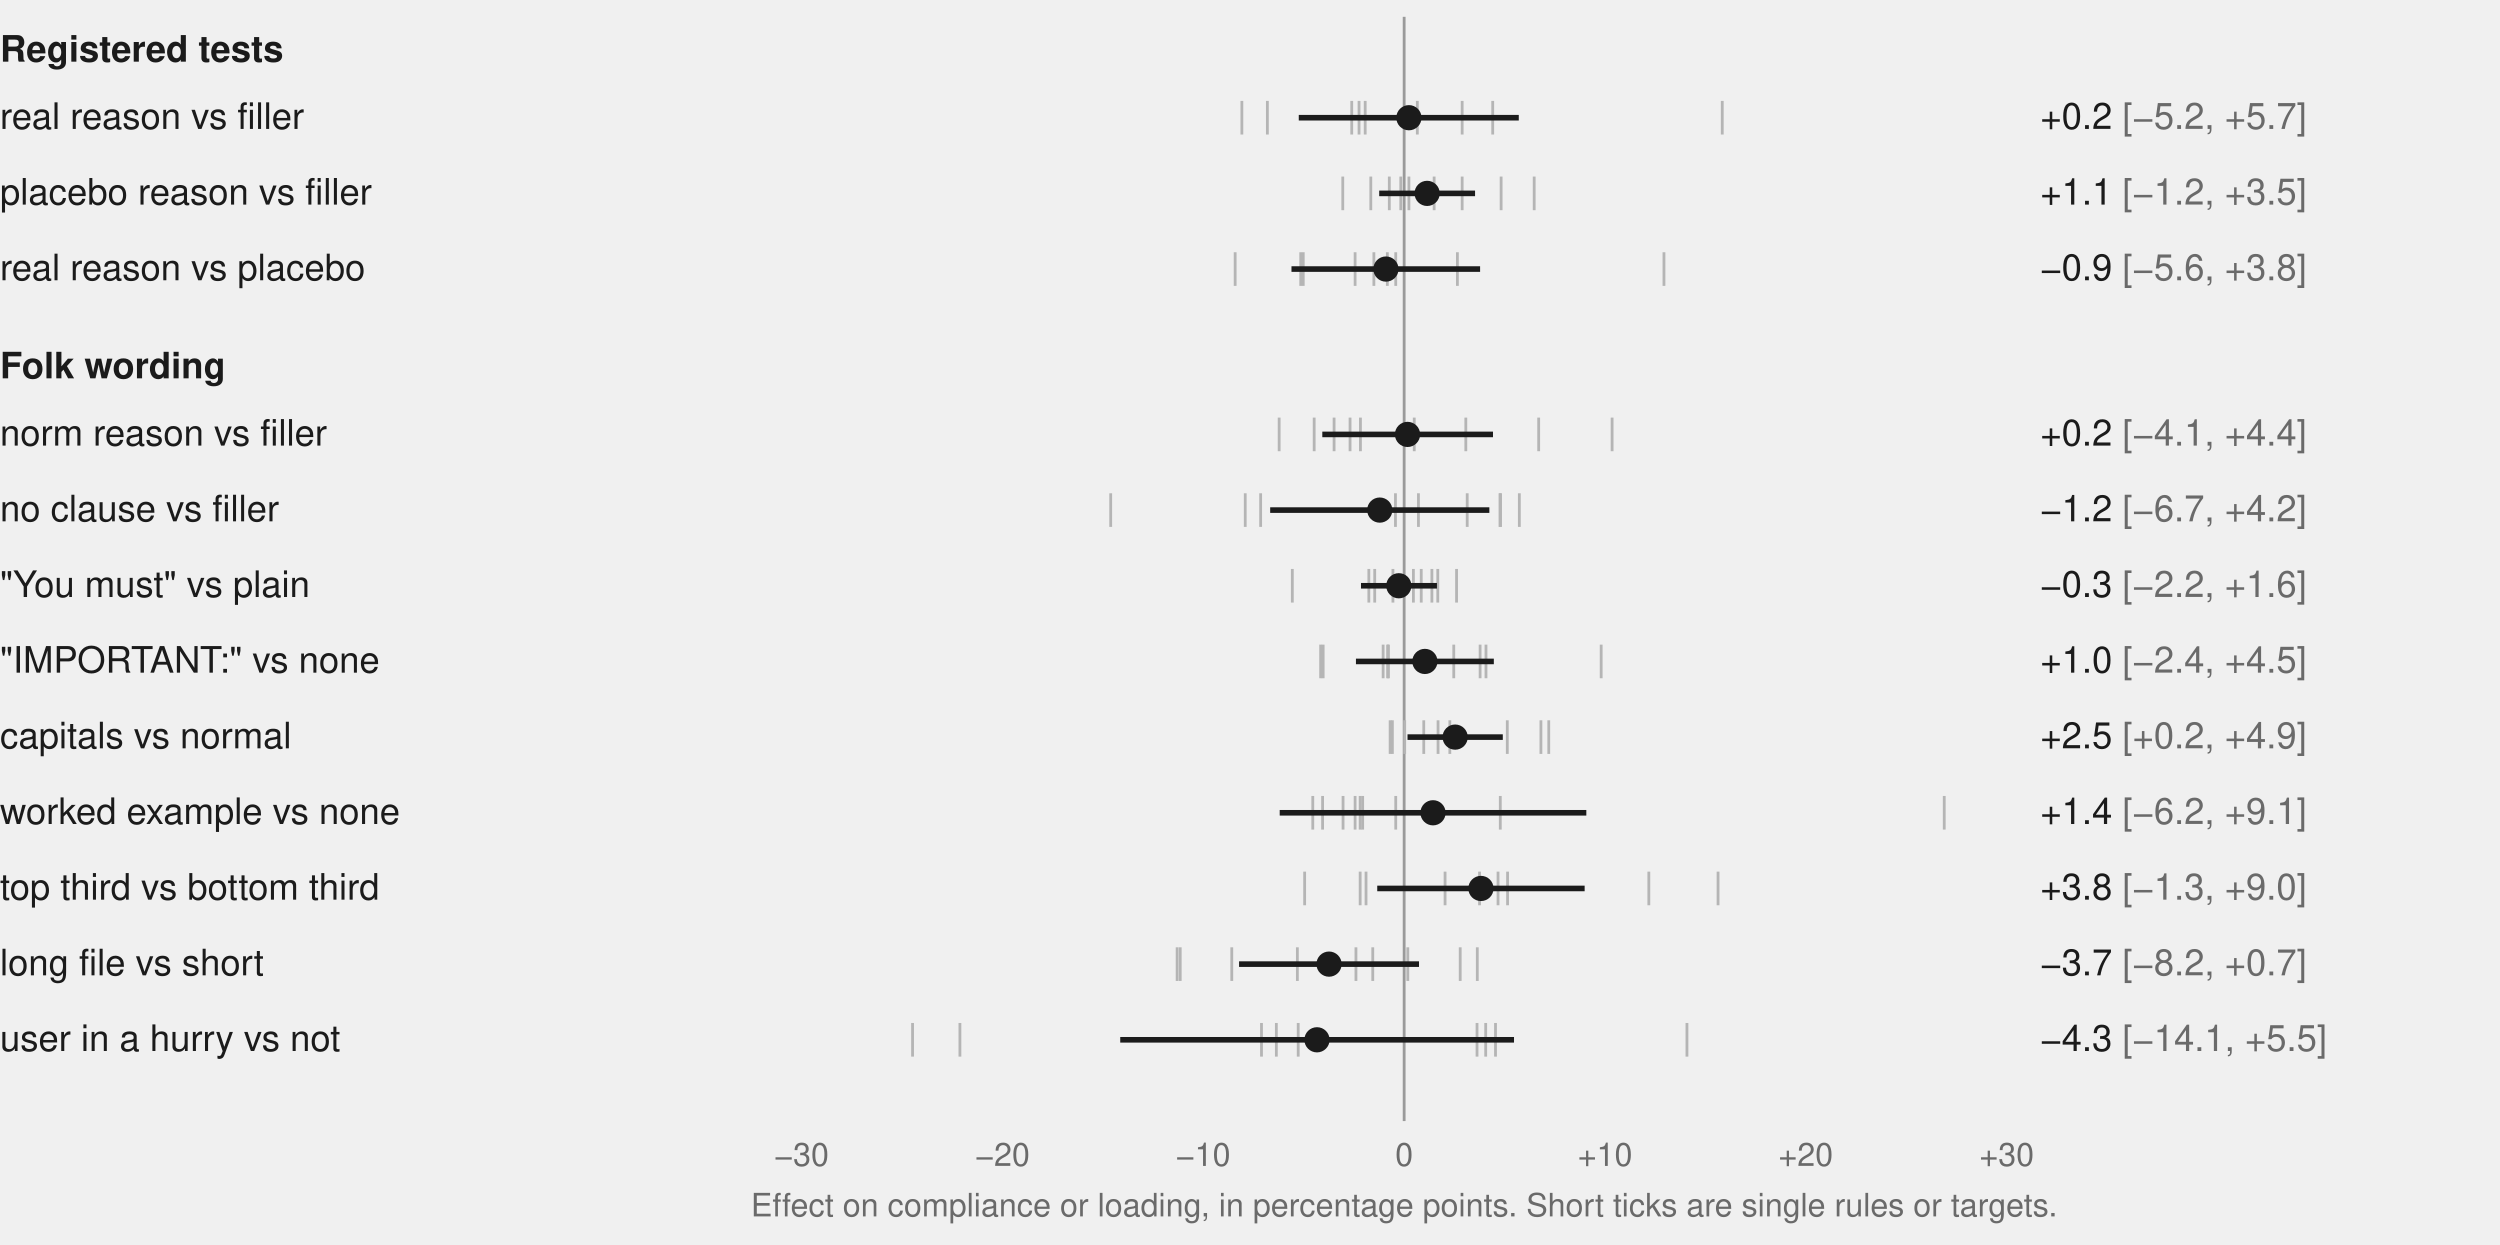
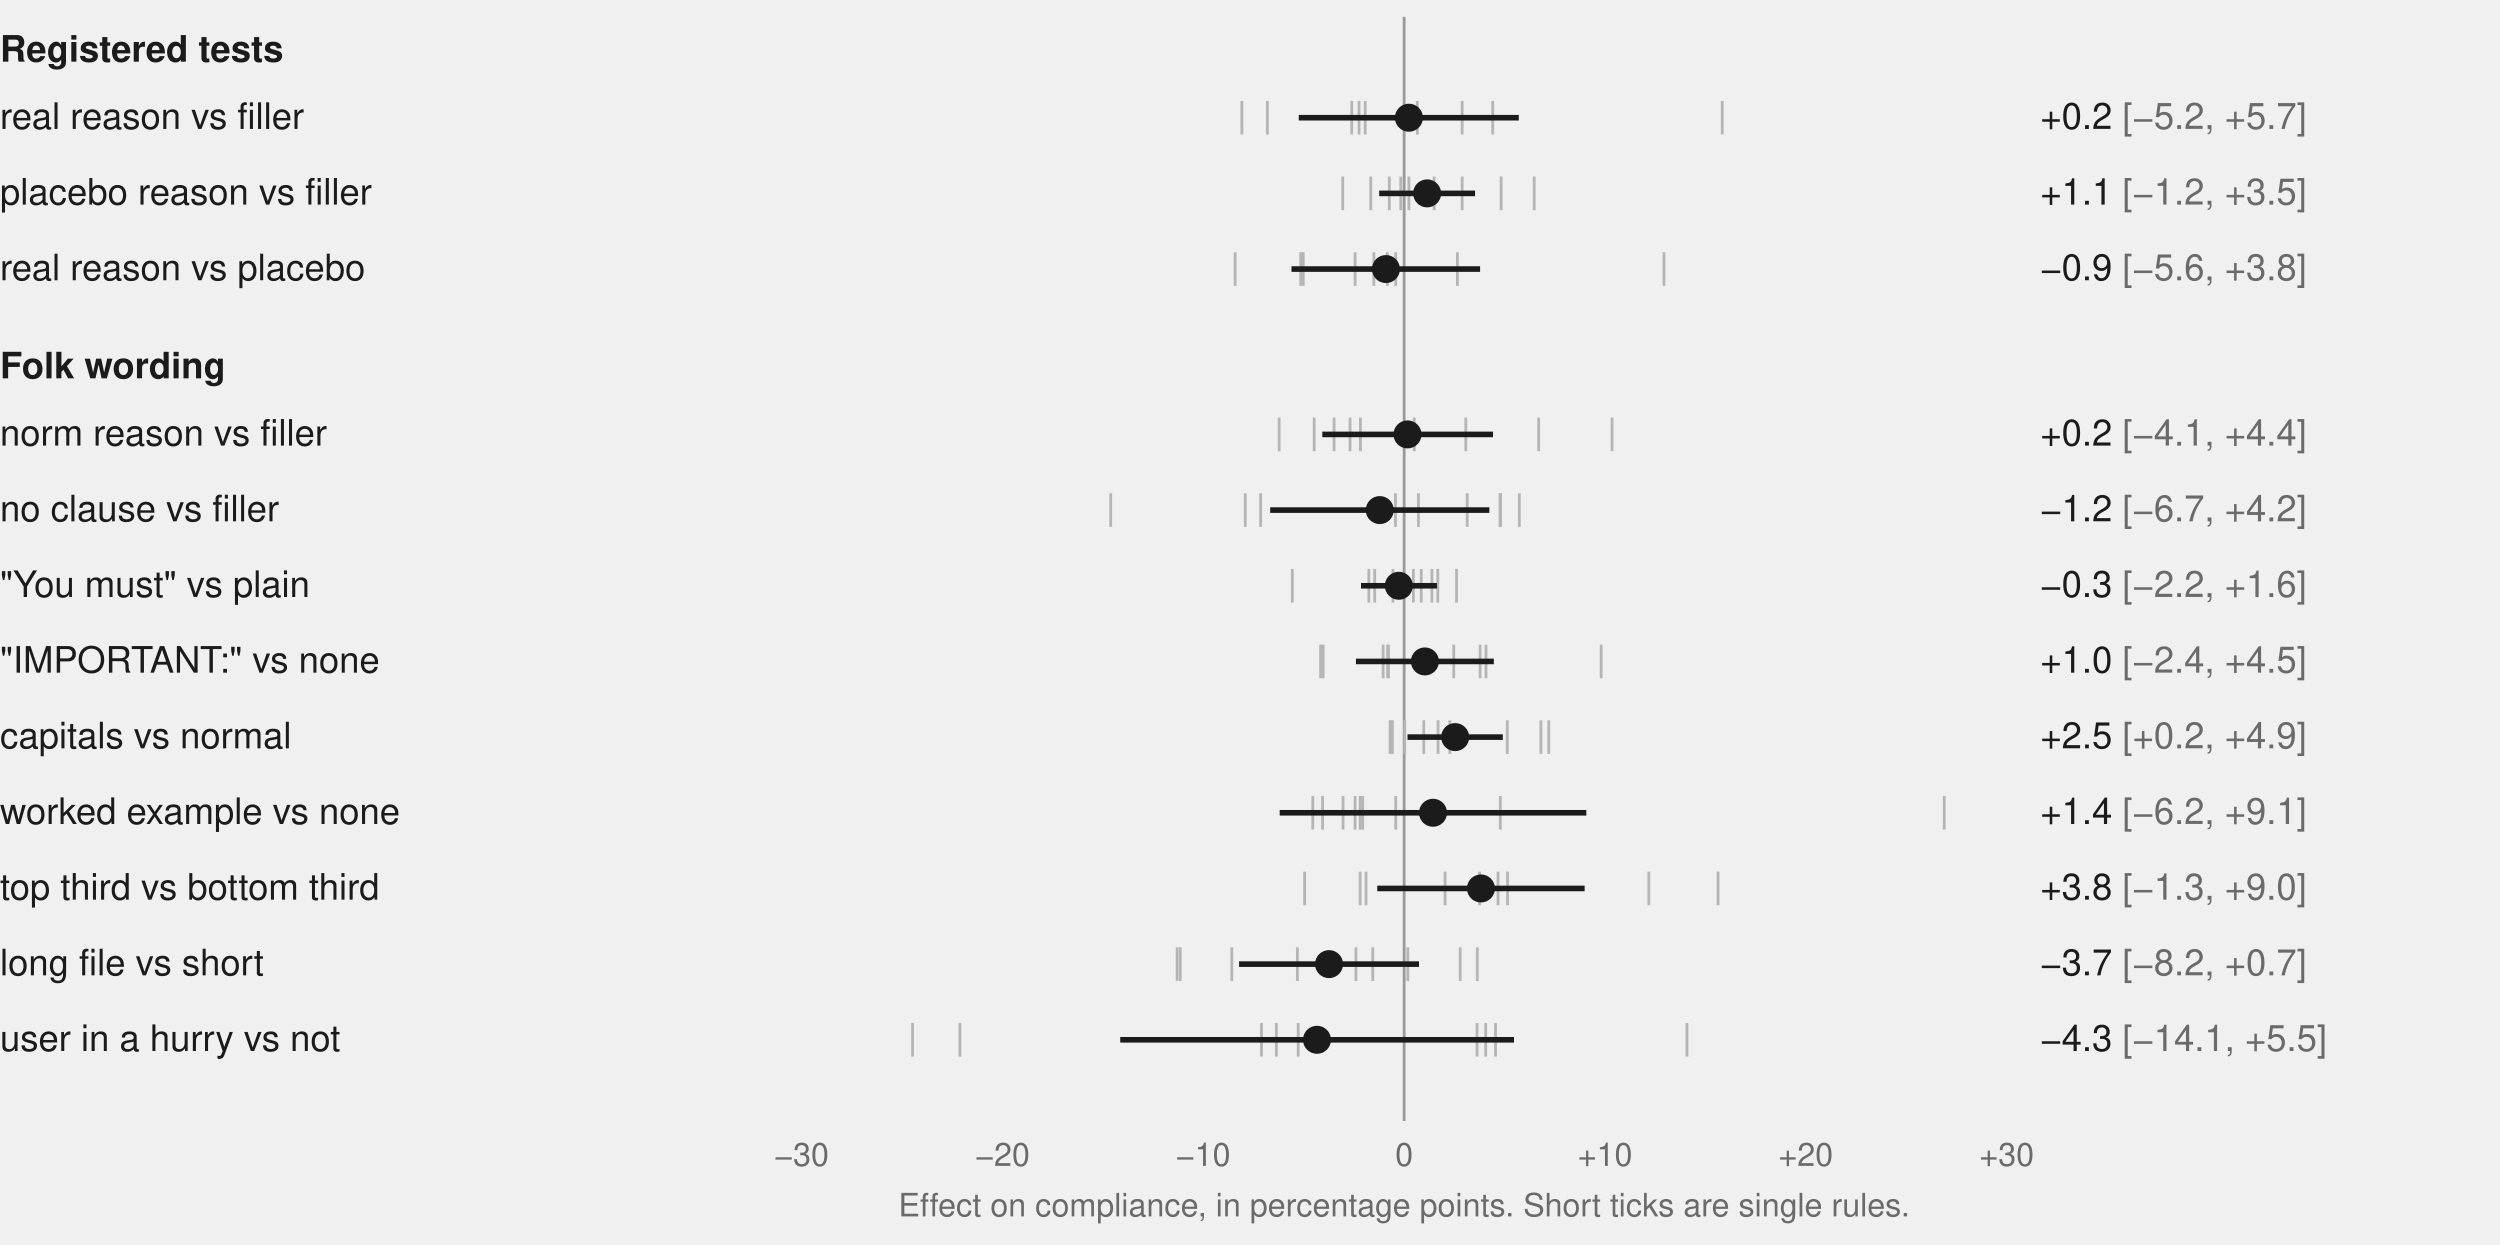
<svg xmlns="http://www.w3.org/2000/svg" viewBox="0 0 892 444" width="892" height="444">
  <style>
text{font:13px -apple-system,BlinkMacSystemFont,'Segoe UI',Helvetica,Arial,sans-serif;font-variant-numeric:tabular-nums;fill:#1b1b1b}
.m{fill:#6a6a6a}.b{font-weight:600}.s{font-size:11.5px}
- .l{stroke:#1b1b1b;fill:none}.z{stroke:#9a9a9a;fill:none}.q{stroke:#b5b5b5;fill:none}.d{fill:#1b1b1b}.h{fill:#fff;stroke:#1b1b1b;stroke-width:1.75}
- @media (prefers-color-scheme:dark){text{fill:#ececec}.m{fill:#a8a8a8}.l{stroke:#ececec}.z{stroke:#808080}.q{stroke:#5c5c5c}.d{fill:#ececec}.h{fill:#141414;stroke:#ececec}}
+ .l{stroke:#1b1b1b;fill:none}.w{stroke:#6a6a6a;fill:none}.z{stroke:#9a9a9a;fill:none}.q{stroke:#b5b5b5;fill:none}.g{stroke:#e2e2e2;fill:none}.d{fill:#1b1b1b;stroke:#1b1b1b}.h{fill:#fff;stroke:#6a6a6a;stroke-width:1.75}
+ @media (prefers-color-scheme:dark){text{fill:#ececec}.m{fill:#a8a8a8}.l{stroke:#ececec}.w{stroke:#a8a8a8}.z{stroke:#808080}.q{stroke:#5c5c5c}.g{stroke:#333;fill:none}.d{fill:#ececec;stroke:#ececec}.h{fill:#141414;stroke:#a8a8a8}}
</style>
  <line class="z" x1="501.0" x2="501.0" y1="6" y2="400" />
  <text class="m s" text-anchor="middle" x="286.0" y="416">−30</text>
  <text class="m s" text-anchor="middle" x="357.7" y="416">−20</text>
  <text class="m s" text-anchor="middle" x="429.3" y="416">−10</text>
  <text class="m s" text-anchor="middle" x="501.0" y="416">0</text>
  <text class="m s" text-anchor="middle" x="572.7" y="416">+10</text>
  <text class="m s" text-anchor="middle" x="644.3" y="416">+20</text>
  <text class="m s" text-anchor="middle" x="716.0" y="416">+30</text>
-   <text class="m s" text-anchor="middle" x="501.0" y="434">Effect on compliance or loading, in percentage points. Short ticks are single rules or targets.</text>
+   <text class="m s" text-anchor="middle" x="501.0" y="434">Effect on compliance, in percentage points. Short ticks are single rules.</text>
  <text x="0" y="22" class="b">Registered tests</text>
  <text x="0" y="46">real reason vs filler</text>
  <line class="q" x1="452.2" x2="452.2" y1="36" y2="48" />
  <line class="q" x1="521.7" x2="521.7" y1="36" y2="48" />
  <line class="q" x1="614.5" x2="614.5" y1="36" y2="48" />
  <line class="q" x1="443.1" x2="443.1" y1="36" y2="48" />
  <line class="q" x1="505.7" x2="505.7" y1="36" y2="48" />
  <line class="q" x1="487.1" x2="487.1" y1="36" y2="48" />
  <line class="q" x1="484.9" x2="484.9" y1="36" y2="48" />
  <line class="q" x1="532.6" x2="532.6" y1="36" y2="48" />
  <line class="q" x1="482.3" x2="482.3" y1="36" y2="48" />
  <line class="l" stroke-width="2" x1="463.4" x2="541.9" y1="42" y2="42" />
  <circle class="d" cx="502.7" cy="42" r="4.5" />
  <text x="728" y="46">+0.2 <tspan class="m">[−5.2, +5.7]</tspan>
  </text>
  <text x="0" y="73">placebo reason vs filler</text>
  <line class="q" x1="489.1" x2="489.1" y1="63" y2="75" />
  <line class="q" x1="502.7" x2="502.7" y1="63" y2="75" />
  <line class="q" x1="521.7" x2="521.7" y1="63" y2="75" />
  <line class="q" x1="479.1" x2="479.1" y1="63" y2="75" />
  <line class="q" x1="511.7" x2="511.7" y1="63" y2="75" />
  <line class="q" x1="547.4" x2="547.4" y1="63" y2="75" />
  <line class="q" x1="495.7" x2="495.7" y1="63" y2="75" />
  <line class="q" x1="535.6" x2="535.6" y1="63" y2="75" />
  <line class="q" x1="499.8" x2="499.8" y1="63" y2="75" />
  <line class="l" stroke-width="2" x1="492.1" x2="526.3" y1="69" y2="69" />
  <circle class="d" cx="509.2" cy="69" r="4.5" />
  <text x="728" y="73">+1.1 <tspan class="m">[−1.2, +3.5]</tspan>
  </text>
  <text x="0" y="100">real reason vs placebo</text>
  <line class="q" x1="464.1" x2="464.1" y1="90" y2="102" />
  <line class="q" x1="520.0" x2="520.0" y1="90" y2="102" />
  <line class="q" x1="593.7" x2="593.7" y1="90" y2="102" />
  <line class="q" x1="465.0" x2="465.0" y1="90" y2="102" />
  <line class="q" x1="495.0" x2="495.0" y1="90" y2="102" />
  <line class="q" x1="440.7" x2="440.7" y1="90" y2="102" />
  <line class="q" x1="490.2" x2="490.2" y1="90" y2="102" />
  <line class="q" x1="498.0" x2="498.0" y1="90" y2="102" />
  <line class="q" x1="483.5" x2="483.5" y1="90" y2="102" />
  <line class="l" stroke-width="2" x1="460.8" x2="528.1" y1="96" y2="96" />
  <circle class="d" cx="494.5" cy="96" r="4.5" />
  <text x="728" y="100">−0.9 <tspan class="m">[−5.6, +3.8]</tspan>
  </text>
  <text x="0" y="135" class="b">Folk wording</text>
  <text x="0" y="159">norm reason vs filler</text>
  <line class="q" x1="456.4" x2="456.4" y1="149" y2="161" />
  <line class="q" x1="476.0" x2="476.0" y1="149" y2="161" />
  <line class="q" x1="523.0" x2="523.0" y1="149" y2="161" />
  <line class="q" x1="468.9" x2="468.9" y1="149" y2="161" />
  <line class="q" x1="481.7" x2="481.7" y1="149" y2="161" />
  <line class="q" x1="485.4" x2="485.4" y1="149" y2="161" />
  <line class="q" x1="575.2" x2="575.2" y1="149" y2="161" />
  <line class="q" x1="549.0" x2="549.0" y1="149" y2="161" />
  <line class="q" x1="504.6" x2="504.6" y1="149" y2="161" />
  <line class="l" stroke-width="2" x1="471.8" x2="532.7" y1="155" y2="155" />
  <circle class="d" cx="502.2" cy="155" r="4.5" />
  <text x="728" y="159">+0.2 <tspan class="m">[−4.1, +4.4]</tspan>
  </text>
  <text x="0" y="186">no clause vs filler</text>
  <line class="q" x1="444.3" x2="444.3" y1="176" y2="188" />
  <line class="q" x1="497.9" x2="497.9" y1="176" y2="188" />
  <line class="q" x1="506.1" x2="506.1" y1="176" y2="188" />
  <line class="q" x1="396.3" x2="396.3" y1="176" y2="188" />
  <line class="q" x1="535.4" x2="535.4" y1="176" y2="188" />
  <line class="q" x1="535.2" x2="535.2" y1="176" y2="188" />
  <line class="q" x1="449.8" x2="449.8" y1="176" y2="188" />
  <line class="q" x1="542.1" x2="542.1" y1="176" y2="188" />
  <line class="q" x1="523.5" x2="523.5" y1="176" y2="188" />
  <line class="l" stroke-width="2" x1="453.2" x2="531.4" y1="182" y2="182" />
  <circle class="d" cx="492.3" cy="182" r="4.5" />
  <text x="728" y="186">−1.2 <tspan class="m">[−6.7, +4.2]</tspan>
  </text>
  <text x="0" y="213">"You must" vs plain</text>
  <line class="q" x1="497.0" x2="497.0" y1="203" y2="215" />
  <line class="q" x1="507.1" x2="507.1" y1="203" y2="215" />
  <line class="q" x1="513.0" x2="513.0" y1="203" y2="215" />
  <line class="q" x1="504.3" x2="504.3" y1="203" y2="215" />
  <line class="q" x1="510.9" x2="510.9" y1="203" y2="215" />
  <line class="q" x1="519.7" x2="519.7" y1="203" y2="215" />
  <line class="q" x1="461.1" x2="461.1" y1="203" y2="215" />
  <line class="q" x1="490.5" x2="490.5" y1="203" y2="215" />
  <line class="q" x1="488.4" x2="488.4" y1="203" y2="215" />
  <line class="l" stroke-width="2" x1="485.6" x2="512.7" y1="209" y2="209" />
  <circle class="d" cx="499.1" cy="209" r="4.5" />
  <text x="728" y="213">−0.3 <tspan class="m">[−2.2, +1.6]</tspan>
  </text>
  <text x="0" y="240">"IMPORTANT:" vs none</text>
  <line class="q" x1="495.4" x2="495.4" y1="230" y2="242" />
  <line class="q" x1="493.5" x2="493.5" y1="230" y2="242" />
  <line class="q" x1="528.1" x2="528.1" y1="230" y2="242" />
  <line class="q" x1="471.2" x2="471.2" y1="230" y2="242" />
  <line class="q" x1="518.7" x2="518.7" y1="230" y2="242" />
  <line class="q" x1="495.1" x2="495.1" y1="230" y2="242" />
  <line class="q" x1="530.2" x2="530.2" y1="230" y2="242" />
  <line class="q" x1="571.3" x2="571.3" y1="230" y2="242" />
  <line class="q" x1="472.1" x2="472.1" y1="230" y2="242" />
  <line class="l" stroke-width="2" x1="483.8" x2="533.0" y1="236" y2="236" />
  <circle class="d" cx="508.4" cy="236" r="4.5" />
  <text x="728" y="240">+1.0 <tspan class="m">[−2.4, +4.5]</tspan>
  </text>
  <text x="0" y="267">capitals vs normal</text>
  <line class="q" x1="552.6" x2="552.6" y1="257" y2="269" />
  <line class="q" x1="501.2" x2="501.2" y1="257" y2="269" />
  <line class="q" x1="508.0" x2="508.0" y1="257" y2="269" />
  <line class="q" x1="496.8" x2="496.8" y1="257" y2="269" />
  <line class="q" x1="513.1" x2="513.1" y1="257" y2="269" />
  <line class="q" x1="496.0" x2="496.0" y1="257" y2="269" />
  <line class="q" x1="517.3" x2="517.3" y1="257" y2="269" />
  <line class="q" x1="549.8" x2="549.8" y1="257" y2="269" />
  <line class="q" x1="537.8" x2="537.8" y1="257" y2="269" />
  <line class="l" stroke-width="2" x1="502.2" x2="536.2" y1="263" y2="263" />
  <circle class="d" cx="519.2" cy="263" r="4.5" />
  <text x="728" y="267">+2.5 <tspan class="m">[+0.2, +4.9]</tspan>
  </text>
  <text x="0" y="294">worked example vs none</text>
  <line class="q" x1="535.3" x2="535.3" y1="284" y2="296" />
  <line class="q" x1="479.2" x2="479.2" y1="284" y2="296" />
  <line class="q" x1="693.7" x2="693.7" y1="284" y2="296" />
  <line class="q" x1="483.5" x2="483.5" y1="284" y2="296" />
  <line class="q" x1="498.0" x2="498.0" y1="284" y2="296" />
  <line class="q" x1="471.9" x2="471.9" y1="284" y2="296" />
  <line class="q" x1="468.4" x2="468.4" y1="284" y2="296" />
  <line class="q" x1="485.3" x2="485.3" y1="284" y2="296" />
  <line class="q" x1="486.2" x2="486.2" y1="284" y2="296" />
  <line class="l" stroke-width="2" x1="456.6" x2="566.0" y1="290" y2="290" />
  <circle class="d" cx="511.3" cy="290" r="4.5" />
  <text x="728" y="294">+1.4 <tspan class="m">[−6.2, +9.1]</tspan>
  </text>
  <text x="0" y="321">top third vs bottom third</text>
  <line class="q" x1="537.9" x2="537.9" y1="311" y2="323" />
  <line class="q" x1="465.5" x2="465.5" y1="311" y2="323" />
  <line class="q" x1="613.0" x2="613.0" y1="311" y2="323" />
  <line class="q" x1="527.9" x2="527.9" y1="311" y2="323" />
  <line class="q" x1="588.3" x2="588.3" y1="311" y2="323" />
  <line class="q" x1="487.4" x2="487.4" y1="311" y2="323" />
  <line class="q" x1="534.5" x2="534.5" y1="311" y2="323" />
  <line class="q" x1="515.6" x2="515.6" y1="311" y2="323" />
  <line class="q" x1="485.3" x2="485.3" y1="311" y2="323" />
  <line class="l" stroke-width="2" x1="491.4" x2="565.4" y1="317" y2="317" />
  <circle class="d" cx="528.4" cy="317" r="4.5" />
  <text x="728" y="321">+3.8 <tspan class="m">[−1.3, +9.0]</tspan>
  </text>
  <text x="0" y="348">long file vs short</text>
  <line class="q" x1="489.8" x2="489.8" y1="338" y2="350" />
  <line class="q" x1="502.3" x2="502.3" y1="338" y2="350" />
  <line class="q" x1="527.1" x2="527.1" y1="338" y2="350" />
  <line class="q" x1="439.5" x2="439.5" y1="338" y2="350" />
  <line class="q" x1="462.9" x2="462.9" y1="338" y2="350" />
  <line class="q" x1="521.0" x2="521.0" y1="338" y2="350" />
  <line class="q" x1="421.1" x2="421.1" y1="338" y2="350" />
  <line class="q" x1="420.0" x2="420.0" y1="338" y2="350" />
  <line class="q" x1="483.8" x2="483.8" y1="338" y2="350" />
  <line class="l" stroke-width="2" x1="442.1" x2="506.3" y1="344" y2="344" />
  <circle class="d" cx="474.2" cy="344" r="4.5" />
  <text x="728" y="348">−3.7 <tspan class="m">[−8.2, +0.7]</tspan>
  </text>
  <text x="0" y="375">user in a hurry vs not</text>
  <line class="q" x1="527.0" x2="527.0" y1="365" y2="377" />
  <line class="q" x1="533.6" x2="533.6" y1="365" y2="377" />
  <line class="q" x1="601.9" x2="601.9" y1="365" y2="377" />
  <line class="q" x1="463.2" x2="463.2" y1="365" y2="377" />
  <line class="q" x1="342.5" x2="342.5" y1="365" y2="377" />
  <line class="q" x1="455.4" x2="455.4" y1="365" y2="377" />
  <line class="q" x1="325.6" x2="325.6" y1="365" y2="377" />
  <line class="q" x1="450.1" x2="450.1" y1="365" y2="377" />
  <line class="q" x1="530.1" x2="530.1" y1="365" y2="377" />
  <line class="l" stroke-width="2" x1="399.7" x2="540.2" y1="371" y2="371" />
  <circle class="d" cx="469.9" cy="371" r="4.5" />
  <text x="728" y="375">−4.3 <tspan class="m">[−14.1, +5.5]</tspan>
  </text>
</svg>
